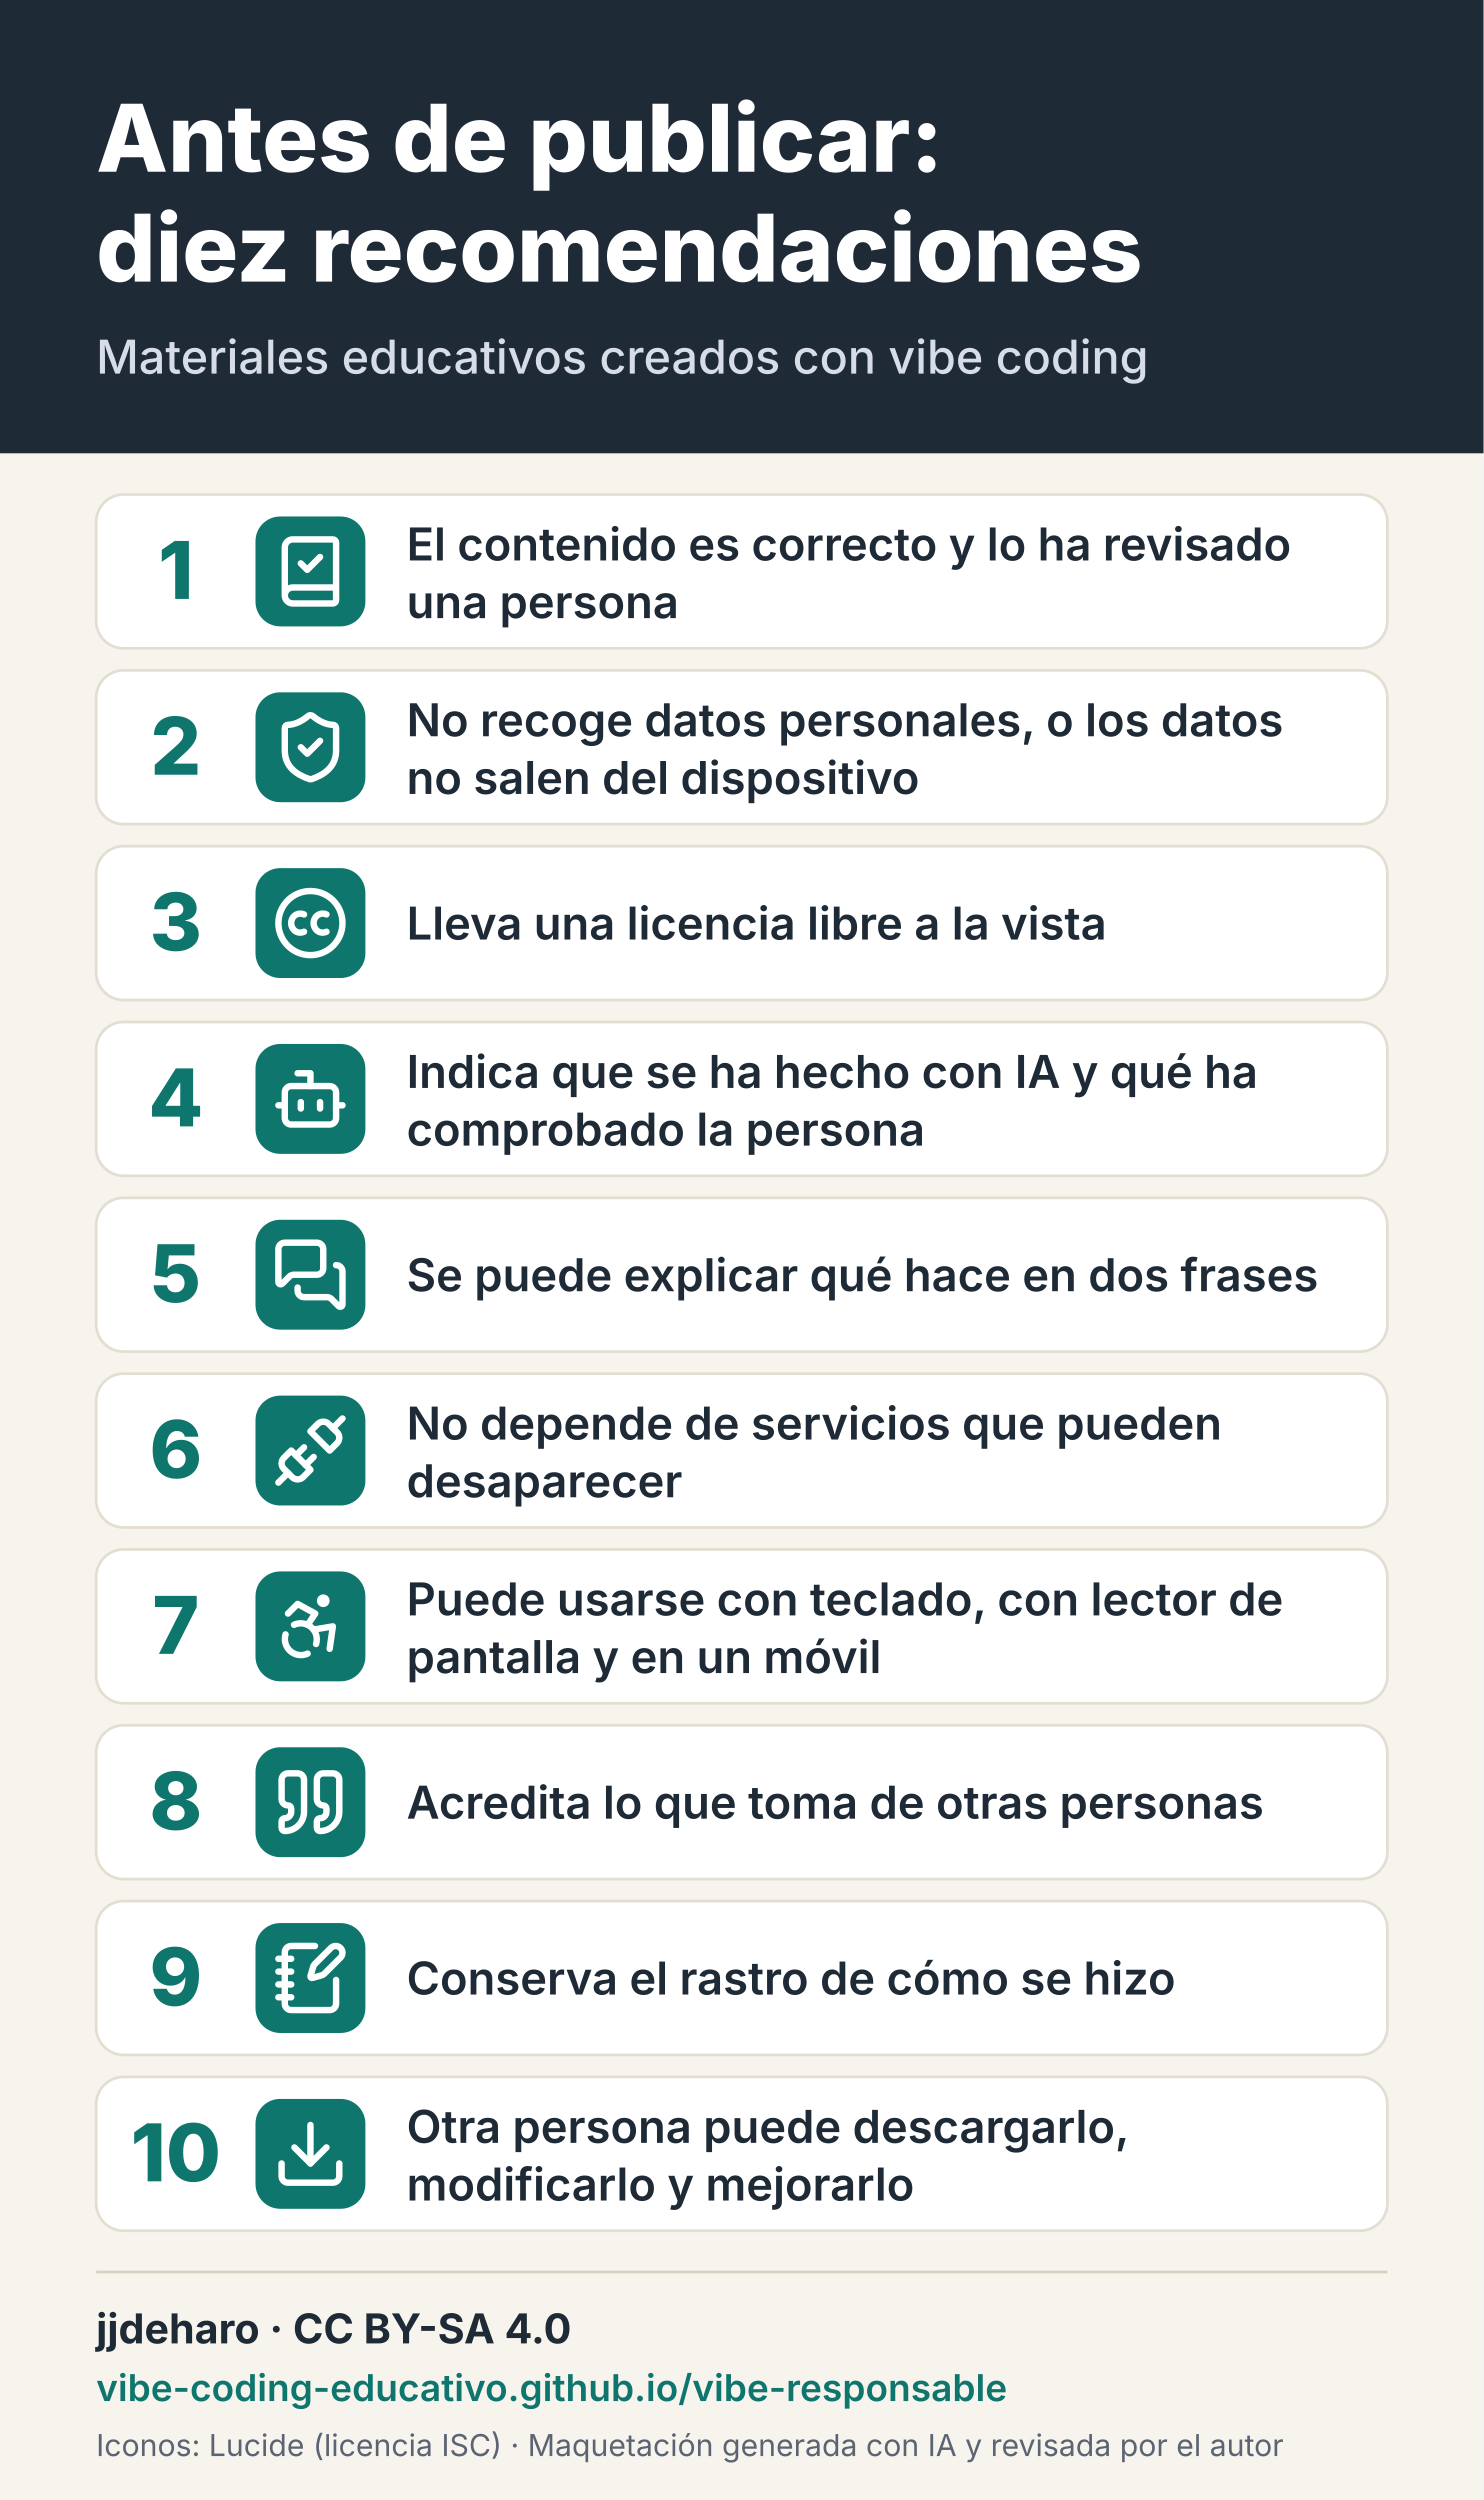
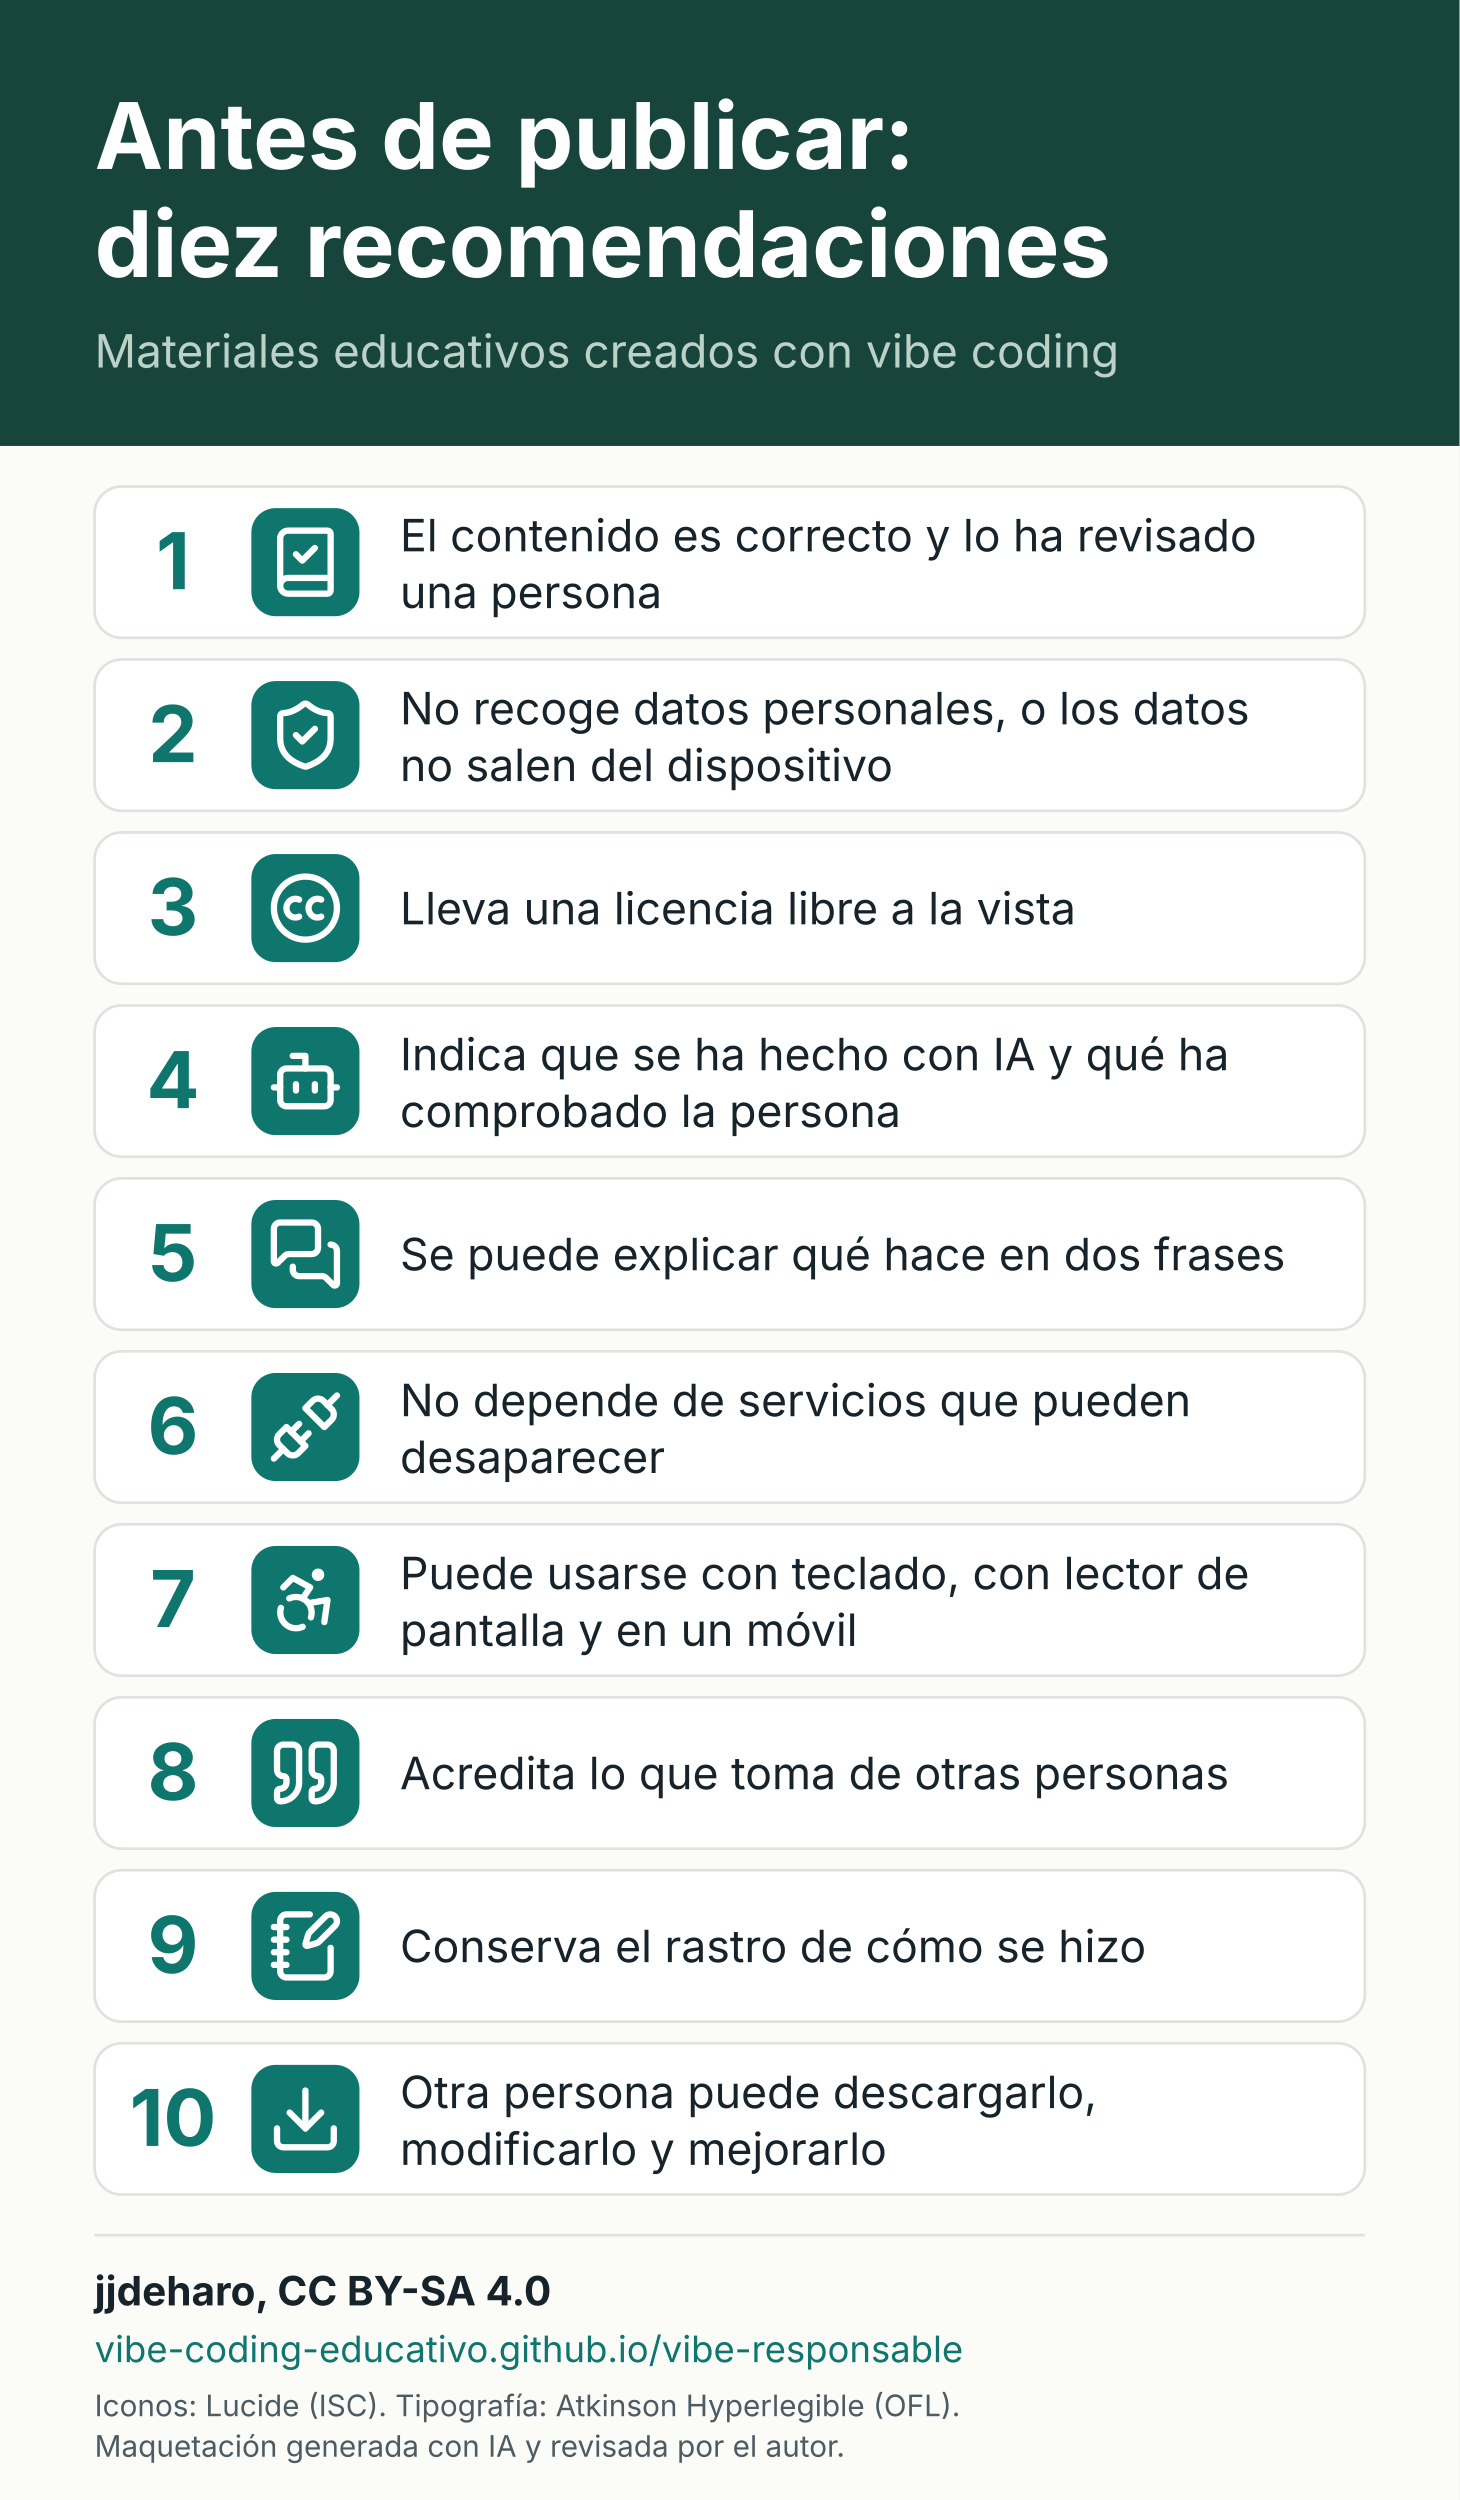
- <svg xmlns="http://www.w3.org/2000/svg" viewBox="0 0 1080 1820" width="1080" height="1820" font-family="Inter, 'Open Sans', Arial, sans-serif" role="img" aria-labelledby="t d" lang="es">
-   <rect width="1080" height="1820" fill="#f7f4ee" />
-   <rect x="0" y="0" width="1080" height="330" fill="#1f2a37" />
-   <text x="70" y="125" font-size="68" font-weight="800" fill="#ffffff">Antes de publicar:</text>
-   <text x="70" y="205" font-size="68" font-weight="800" fill="#ffffff">diez recomendaciones</text>
-   <text x="70" y="272" font-size="34" font-weight="500" fill="#d6dde6">Materiales educativos creados con vibe coding</text>
-   <rect x="70" y="360" width="940" height="112" rx="20" fill="#ffffff" stroke="#e4ded2" stroke-width="2" />
-   <text x="128" y="436" font-size="58" font-weight="800" fill="#0f766e" text-anchor="middle">1</text>
+ <svg xmlns="http://www.w3.org/2000/svg" viewBox="0 0 1080 1850" width="1080" height="1850" font-family="'Atkinson Hyperlegible', Inter, Arial, sans-serif" role="img" aria-labelledby="t d" lang="es">
+   <rect width="1080" height="1850" fill="#fbfbf8" />
+   <rect x="0" y="0" width="1080" height="330" fill="#17453b" />
+   <text x="70" y="125" font-size="68" font-weight="700" fill="#ffffff">Antes de publicar:</text>
+   <text x="70" y="205" font-size="68" font-weight="700" fill="#ffffff">diez recomendaciones</text>
+   <text x="70" y="272" font-size="34" font-weight="400" fill="#bcd2c9">Materiales educativos creados con vibe coding</text>
+   <rect x="70" y="360" width="940" height="112" rx="20" fill="#ffffff" stroke="#dde3df" stroke-width="2" />
+   <text x="128" y="436" font-size="58" font-weight="700" fill="#0f766e" text-anchor="middle">1</text>
  <rect x="186" y="376" width="80" height="80" rx="18" fill="#0f766e" />
  <g transform="translate(198 388) scale(2.3333)" fill="none" stroke="#ffffff" stroke-width="2" stroke-linecap="round" stroke-linejoin="round">
    <path d="M4 19.5v-15A2.5 2.5 0 0 1 6.5 2H19a1 1 0 0 1 1 1v18a1 1 0 0 1-1 1H6.5a1 1 0 0 1 0-5H20" />
    <path d="m9 9.5 2 2 4-4" />
  </g>
-   <text x="296" y="408" font-size="33" font-weight="600" fill="#1f2a37">El contenido es correcto y lo ha revisado</text>
-   <text x="296" y="450" font-size="33" font-weight="600" fill="#1f2a37">una persona</text>
-   <rect x="70" y="488" width="940" height="112" rx="20" fill="#ffffff" stroke="#e4ded2" stroke-width="2" />
-   <text x="128" y="564" font-size="58" font-weight="800" fill="#0f766e" text-anchor="middle">2</text>
+   <text x="296" y="408" font-size="33" font-weight="400" fill="#16232b">El contenido es correcto y lo ha revisado</text>
+   <text x="296" y="450" font-size="33" font-weight="400" fill="#16232b">una persona</text>
+   <rect x="70" y="488" width="940" height="112" rx="20" fill="#ffffff" stroke="#dde3df" stroke-width="2" />
+   <text x="128" y="564" font-size="58" font-weight="700" fill="#0f766e" text-anchor="middle">2</text>
  <rect x="186" y="504" width="80" height="80" rx="18" fill="#0f766e" />
  <g transform="translate(198 516) scale(2.3333)" fill="none" stroke="#ffffff" stroke-width="2" stroke-linecap="round" stroke-linejoin="round">
    <path d="M20 13c0 5-3.5 7.5-7.66 8.95a1 1 0 0 1-.67-.01C7.5 20.5 4 18 4 13V6a1 1 0 0 1 1-1c2 0 4.5-1.2 6.24-2.72a1.17 1.17 0 0 1 1.52 0C14.51 3.81 17 5 19 5a1 1 0 0 1 1 1z" />
    <path d="m9 12 2 2 4-4" />
  </g>
-   <text x="296" y="536" font-size="33" font-weight="600" fill="#1f2a37">No recoge datos personales, o los datos</text>
-   <text x="296" y="578" font-size="33" font-weight="600" fill="#1f2a37">no salen del dispositivo</text>
-   <rect x="70" y="616" width="940" height="112" rx="20" fill="#ffffff" stroke="#e4ded2" stroke-width="2" />
-   <text x="128" y="692" font-size="58" font-weight="800" fill="#0f766e" text-anchor="middle">3</text>
+   <text x="296" y="536" font-size="33" font-weight="400" fill="#16232b">No recoge datos personales, o los datos</text>
+   <text x="296" y="578" font-size="33" font-weight="400" fill="#16232b">no salen del dispositivo</text>
+   <rect x="70" y="616" width="940" height="112" rx="20" fill="#ffffff" stroke="#dde3df" stroke-width="2" />
+   <text x="128" y="692" font-size="58" font-weight="700" fill="#0f766e" text-anchor="middle">3</text>
  <rect x="186" y="632" width="80" height="80" rx="18" fill="#0f766e" />
  <g transform="translate(198 644) scale(2.3333)" fill="none" stroke="#ffffff" stroke-width="2" stroke-linecap="round" stroke-linejoin="round">
    <circle cx="12" cy="12" r="10" />
    <path d="M10 9.3a2.8 2.8 0 0 0-3.5 1 3.1 3.1 0 0 0 0 3.4 2.7 2.7 0 0 0 3.5 1" />
    <path d="M17 9.3a2.8 2.8 0 0 0-3.5 1 3.1 3.1 0 0 0 0 3.4 2.7 2.7 0 0 0 3.5 1" />
  </g>
-   <text x="296" y="684" font-size="33" font-weight="600" fill="#1f2a37">Lleva una licencia libre a la vista</text>
-   <rect x="70" y="744" width="940" height="112" rx="20" fill="#ffffff" stroke="#e4ded2" stroke-width="2" />
-   <text x="128" y="820" font-size="58" font-weight="800" fill="#0f766e" text-anchor="middle">4</text>
+   <text x="296" y="684" font-size="33" font-weight="400" fill="#16232b">Lleva una licencia libre a la vista</text>
+   <rect x="70" y="744" width="940" height="112" rx="20" fill="#ffffff" stroke="#dde3df" stroke-width="2" />
+   <text x="128" y="820" font-size="58" font-weight="700" fill="#0f766e" text-anchor="middle">4</text>
  <rect x="186" y="760" width="80" height="80" rx="18" fill="#0f766e" />
  <g transform="translate(198 772) scale(2.3333)" fill="none" stroke="#ffffff" stroke-width="2" stroke-linecap="round" stroke-linejoin="round">
    <path d="M12 8V4H8" />
    <rect width="16" height="12" x="4" y="8" rx="2" />
    <path d="M2 14h2" />
    <path d="M20 14h2" />
    <path d="M15 13v2" />
    <path d="M9 13v2" />
  </g>
-   <text x="296" y="792" font-size="33" font-weight="600" fill="#1f2a37">Indica que se ha hecho con IA y qué ha</text>
-   <text x="296" y="834" font-size="33" font-weight="600" fill="#1f2a37">comprobado la persona</text>
-   <rect x="70" y="872" width="940" height="112" rx="20" fill="#ffffff" stroke="#e4ded2" stroke-width="2" />
-   <text x="128" y="948" font-size="58" font-weight="800" fill="#0f766e" text-anchor="middle">5</text>
+   <text x="296" y="792" font-size="33" font-weight="400" fill="#16232b">Indica que se ha hecho con IA y qué ha</text>
+   <text x="296" y="834" font-size="33" font-weight="400" fill="#16232b">comprobado la persona</text>
+   <rect x="70" y="872" width="940" height="112" rx="20" fill="#ffffff" stroke="#dde3df" stroke-width="2" />
+   <text x="128" y="948" font-size="58" font-weight="700" fill="#0f766e" text-anchor="middle">5</text>
  <rect x="186" y="888" width="80" height="80" rx="18" fill="#0f766e" />
  <g transform="translate(198 900) scale(2.3333)" fill="none" stroke="#ffffff" stroke-width="2" stroke-linecap="round" stroke-linejoin="round">
    <path d="M16 10a2 2 0 0 1-2 2H6.828a2 2 0 0 0-1.414.586l-2.202 2.202A.71.71 0 0 1 2 14.286V4a2 2 0 0 1 2-2h10a2 2 0 0 1 2 2z" />
    <path d="M20 9a2 2 0 0 1 2 2v10.286a.71.71 0 0 1-1.212.502l-2.202-2.202A2 2 0 0 0 17.172 19H10a2 2 0 0 1-2-2v-1" />
  </g>
-   <text x="296" y="940" font-size="33" font-weight="600" fill="#1f2a37">Se puede explicar qué hace en dos frases</text>
-   <rect x="70" y="1000" width="940" height="112" rx="20" fill="#ffffff" stroke="#e4ded2" stroke-width="2" />
-   <text x="128" y="1076" font-size="58" font-weight="800" fill="#0f766e" text-anchor="middle">6</text>
+   <text x="296" y="940" font-size="33" font-weight="400" fill="#16232b">Se puede explicar qué hace en dos frases</text>
+   <rect x="70" y="1000" width="940" height="112" rx="20" fill="#ffffff" stroke="#dde3df" stroke-width="2" />
+   <text x="128" y="1076" font-size="58" font-weight="700" fill="#0f766e" text-anchor="middle">6</text>
  <rect x="186" y="1016" width="80" height="80" rx="18" fill="#0f766e" />
  <g transform="translate(198 1028) scale(2.3333)" fill="none" stroke="#ffffff" stroke-width="2" stroke-linecap="round" stroke-linejoin="round">
    <path d="m19 5 3-3" />
    <path d="m2 22 3-3" />
    <path d="M6.3 20.3a2.4 2.4 0 0 0 3.4 0L12 18l-6-6-2.3 2.3a2.4 2.4 0 0 0 0 3.4Z" />
    <path d="M7.5 13.5 10 11" />
    <path d="M10.5 16.5 13 14" />
    <path d="m12 6 6 6 2.3-2.3a2.4 2.4 0 0 0 0-3.4l-2.6-2.6a2.4 2.4 0 0 0-3.4 0Z" />
  </g>
-   <text x="296" y="1048" font-size="33" font-weight="600" fill="#1f2a37">No depende de servicios que pueden</text>
-   <text x="296" y="1090" font-size="33" font-weight="600" fill="#1f2a37">desaparecer</text>
-   <rect x="70" y="1128" width="940" height="112" rx="20" fill="#ffffff" stroke="#e4ded2" stroke-width="2" />
-   <text x="128" y="1204" font-size="58" font-weight="800" fill="#0f766e" text-anchor="middle">7</text>
+   <text x="296" y="1048" font-size="33" font-weight="400" fill="#16232b">No depende de servicios que pueden</text>
+   <text x="296" y="1090" font-size="33" font-weight="400" fill="#16232b">desaparecer</text>
+   <rect x="70" y="1128" width="940" height="112" rx="20" fill="#ffffff" stroke="#dde3df" stroke-width="2" />
+   <text x="128" y="1204" font-size="58" font-weight="700" fill="#0f766e" text-anchor="middle">7</text>
  <rect x="186" y="1144" width="80" height="80" rx="18" fill="#0f766e" />
  <g transform="translate(198 1156) scale(2.3333)" fill="none" stroke="#ffffff" stroke-width="2" stroke-linecap="round" stroke-linejoin="round">
    <circle cx="16" cy="4" r="1" />
    <path d="m18 19 1-7-6 1" />
    <path d="m5 8 3-3 5.5 3-2.36 3.5" />
    <path d="M4.24 14.5a5 5 0 0 0 6.88 6" />
    <path d="M13.76 17.5a5 5 0 0 0-6.88-6" />
  </g>
-   <text x="296" y="1176" font-size="33" font-weight="600" fill="#1f2a37">Puede usarse con teclado, con lector de</text>
-   <text x="296" y="1218" font-size="33" font-weight="600" fill="#1f2a37">pantalla y en un móvil</text>
-   <rect x="70" y="1256" width="940" height="112" rx="20" fill="#ffffff" stroke="#e4ded2" stroke-width="2" />
-   <text x="128" y="1332" font-size="58" font-weight="800" fill="#0f766e" text-anchor="middle">8</text>
+   <text x="296" y="1176" font-size="33" font-weight="400" fill="#16232b">Puede usarse con teclado, con lector de</text>
+   <text x="296" y="1218" font-size="33" font-weight="400" fill="#16232b">pantalla y en un móvil</text>
+   <rect x="70" y="1256" width="940" height="112" rx="20" fill="#ffffff" stroke="#dde3df" stroke-width="2" />
+   <text x="128" y="1332" font-size="58" font-weight="700" fill="#0f766e" text-anchor="middle">8</text>
  <rect x="186" y="1272" width="80" height="80" rx="18" fill="#0f766e" />
  <g transform="translate(198 1284) scale(2.3333)" fill="none" stroke="#ffffff" stroke-width="2" stroke-linecap="round" stroke-linejoin="round">
    <path d="M16 3a2 2 0 0 0-2 2v6a2 2 0 0 0 2 2 1 1 0 0 1 1 1v1a2 2 0 0 1-2 2 1 1 0 0 0-1 1v2a1 1 0 0 0 1 1 6 6 0 0 0 6-6V5a2 2 0 0 0-2-2z" />
    <path d="M5 3a2 2 0 0 0-2 2v6a2 2 0 0 0 2 2 1 1 0 0 1 1 1v1a2 2 0 0 1-2 2 1 1 0 0 0-1 1v2a1 1 0 0 0 1 1 6 6 0 0 0 6-6V5a2 2 0 0 0-2-2z" />
  </g>
-   <text x="296" y="1324" font-size="33" font-weight="600" fill="#1f2a37">Acredita lo que toma de otras personas</text>
-   <rect x="70" y="1384" width="940" height="112" rx="20" fill="#ffffff" stroke="#e4ded2" stroke-width="2" />
-   <text x="128" y="1460" font-size="58" font-weight="800" fill="#0f766e" text-anchor="middle">9</text>
+   <text x="296" y="1324" font-size="33" font-weight="400" fill="#16232b">Acredita lo que toma de otras personas</text>
+   <rect x="70" y="1384" width="940" height="112" rx="20" fill="#ffffff" stroke="#dde3df" stroke-width="2" />
+   <text x="128" y="1460" font-size="58" font-weight="700" fill="#0f766e" text-anchor="middle">9</text>
  <rect x="186" y="1400" width="80" height="80" rx="18" fill="#0f766e" />
  <g transform="translate(198 1412) scale(2.3333)" fill="none" stroke="#ffffff" stroke-width="2" stroke-linecap="round" stroke-linejoin="round">
    <path d="M13.4 2H6a2 2 0 0 0-2 2v16a2 2 0 0 0 2 2h12a2 2 0 0 0 2-2v-7.4" />
    <path d="M2 6h4" />
    <path d="M2 10h4" />
    <path d="M2 14h4" />
    <path d="M2 18h4" />
    <path d="M21.378 5.626a1 1 0 1 0-3.004-3.004l-5.01 5.012a2 2 0 0 0-.506.854l-.837 2.87a.5.5 0 0 0 .62.62l2.87-.837a2 2 0 0 0 .854-.506z" />
  </g>
-   <text x="296" y="1452" font-size="33" font-weight="600" fill="#1f2a37">Conserva el rastro de cómo se hizo</text>
-   <rect x="70" y="1512" width="940" height="112" rx="20" fill="#ffffff" stroke="#e4ded2" stroke-width="2" />
-   <text x="128" y="1588" font-size="58" font-weight="800" fill="#0f766e" text-anchor="middle">10</text>
+   <text x="296" y="1452" font-size="33" font-weight="400" fill="#16232b">Conserva el rastro de cómo se hizo</text>
+   <rect x="70" y="1512" width="940" height="112" rx="20" fill="#ffffff" stroke="#dde3df" stroke-width="2" />
+   <text x="128" y="1588" font-size="58" font-weight="700" fill="#0f766e" text-anchor="middle">10</text>
  <rect x="186" y="1528" width="80" height="80" rx="18" fill="#0f766e" />
  <g transform="translate(198 1540) scale(2.3333)" fill="none" stroke="#ffffff" stroke-width="2" stroke-linecap="round" stroke-linejoin="round">
    <path d="M12 15V3" />
    <path d="M21 15v4a2 2 0 0 1-2 2H5a2 2 0 0 1-2-2v-4" />
    <path d="m7 10 5 5 5-5" />
  </g>
-   <text x="296" y="1560" font-size="33" font-weight="600" fill="#1f2a37">Otra persona puede descargarlo,</text>
-   <text x="296" y="1602" font-size="33" font-weight="600" fill="#1f2a37">modificarlo y mejorarlo</text>
-   <line x1="70" y1="1654" x2="1010" y2="1654" stroke="#d9d2c3" stroke-width="2" />
-   <text x="70" y="1706" font-size="30" font-weight="700" fill="#1f2a37">jjdeharo · CC BY-SA 4.0</text>
-   <text x="70" y="1748" font-size="27" font-weight="600" fill="#0f766e">vibe-coding-educativo.github.io/vibe-responsable</text>
-   <text x="70" y="1788" font-size="22" fill="#5b6472">Iconos: Lucide (licencia ISC) · Maquetación generada con IA y revisada por el autor</text>
+   <text x="296" y="1560" font-size="33" font-weight="400" fill="#16232b">Otra persona puede descargarlo,</text>
+   <text x="296" y="1602" font-size="33" font-weight="400" fill="#16232b">modificarlo y mejorarlo</text>
+   <line x1="70" y1="1654" x2="1010" y2="1654" stroke="#dde3df" stroke-width="2" />
+   <text x="70" y="1706" font-size="30" font-weight="700" fill="#16232b">jjdeharo, CC BY-SA 4.0</text>
+   <text x="70" y="1748" font-size="27" font-weight="400" fill="#0f766e">vibe-coding-educativo.github.io/vibe-responsable</text>
+   <text x="70" y="1788" font-size="22" fill="#4d5b63">Iconos: Lucide (ISC). Tipografía: Atkinson Hyperlegible (OFL).</text>
+   <text x="70" y="1818" font-size="22" fill="#4d5b63">Maquetación generada con IA y revisada por el autor.</text>
</svg>
